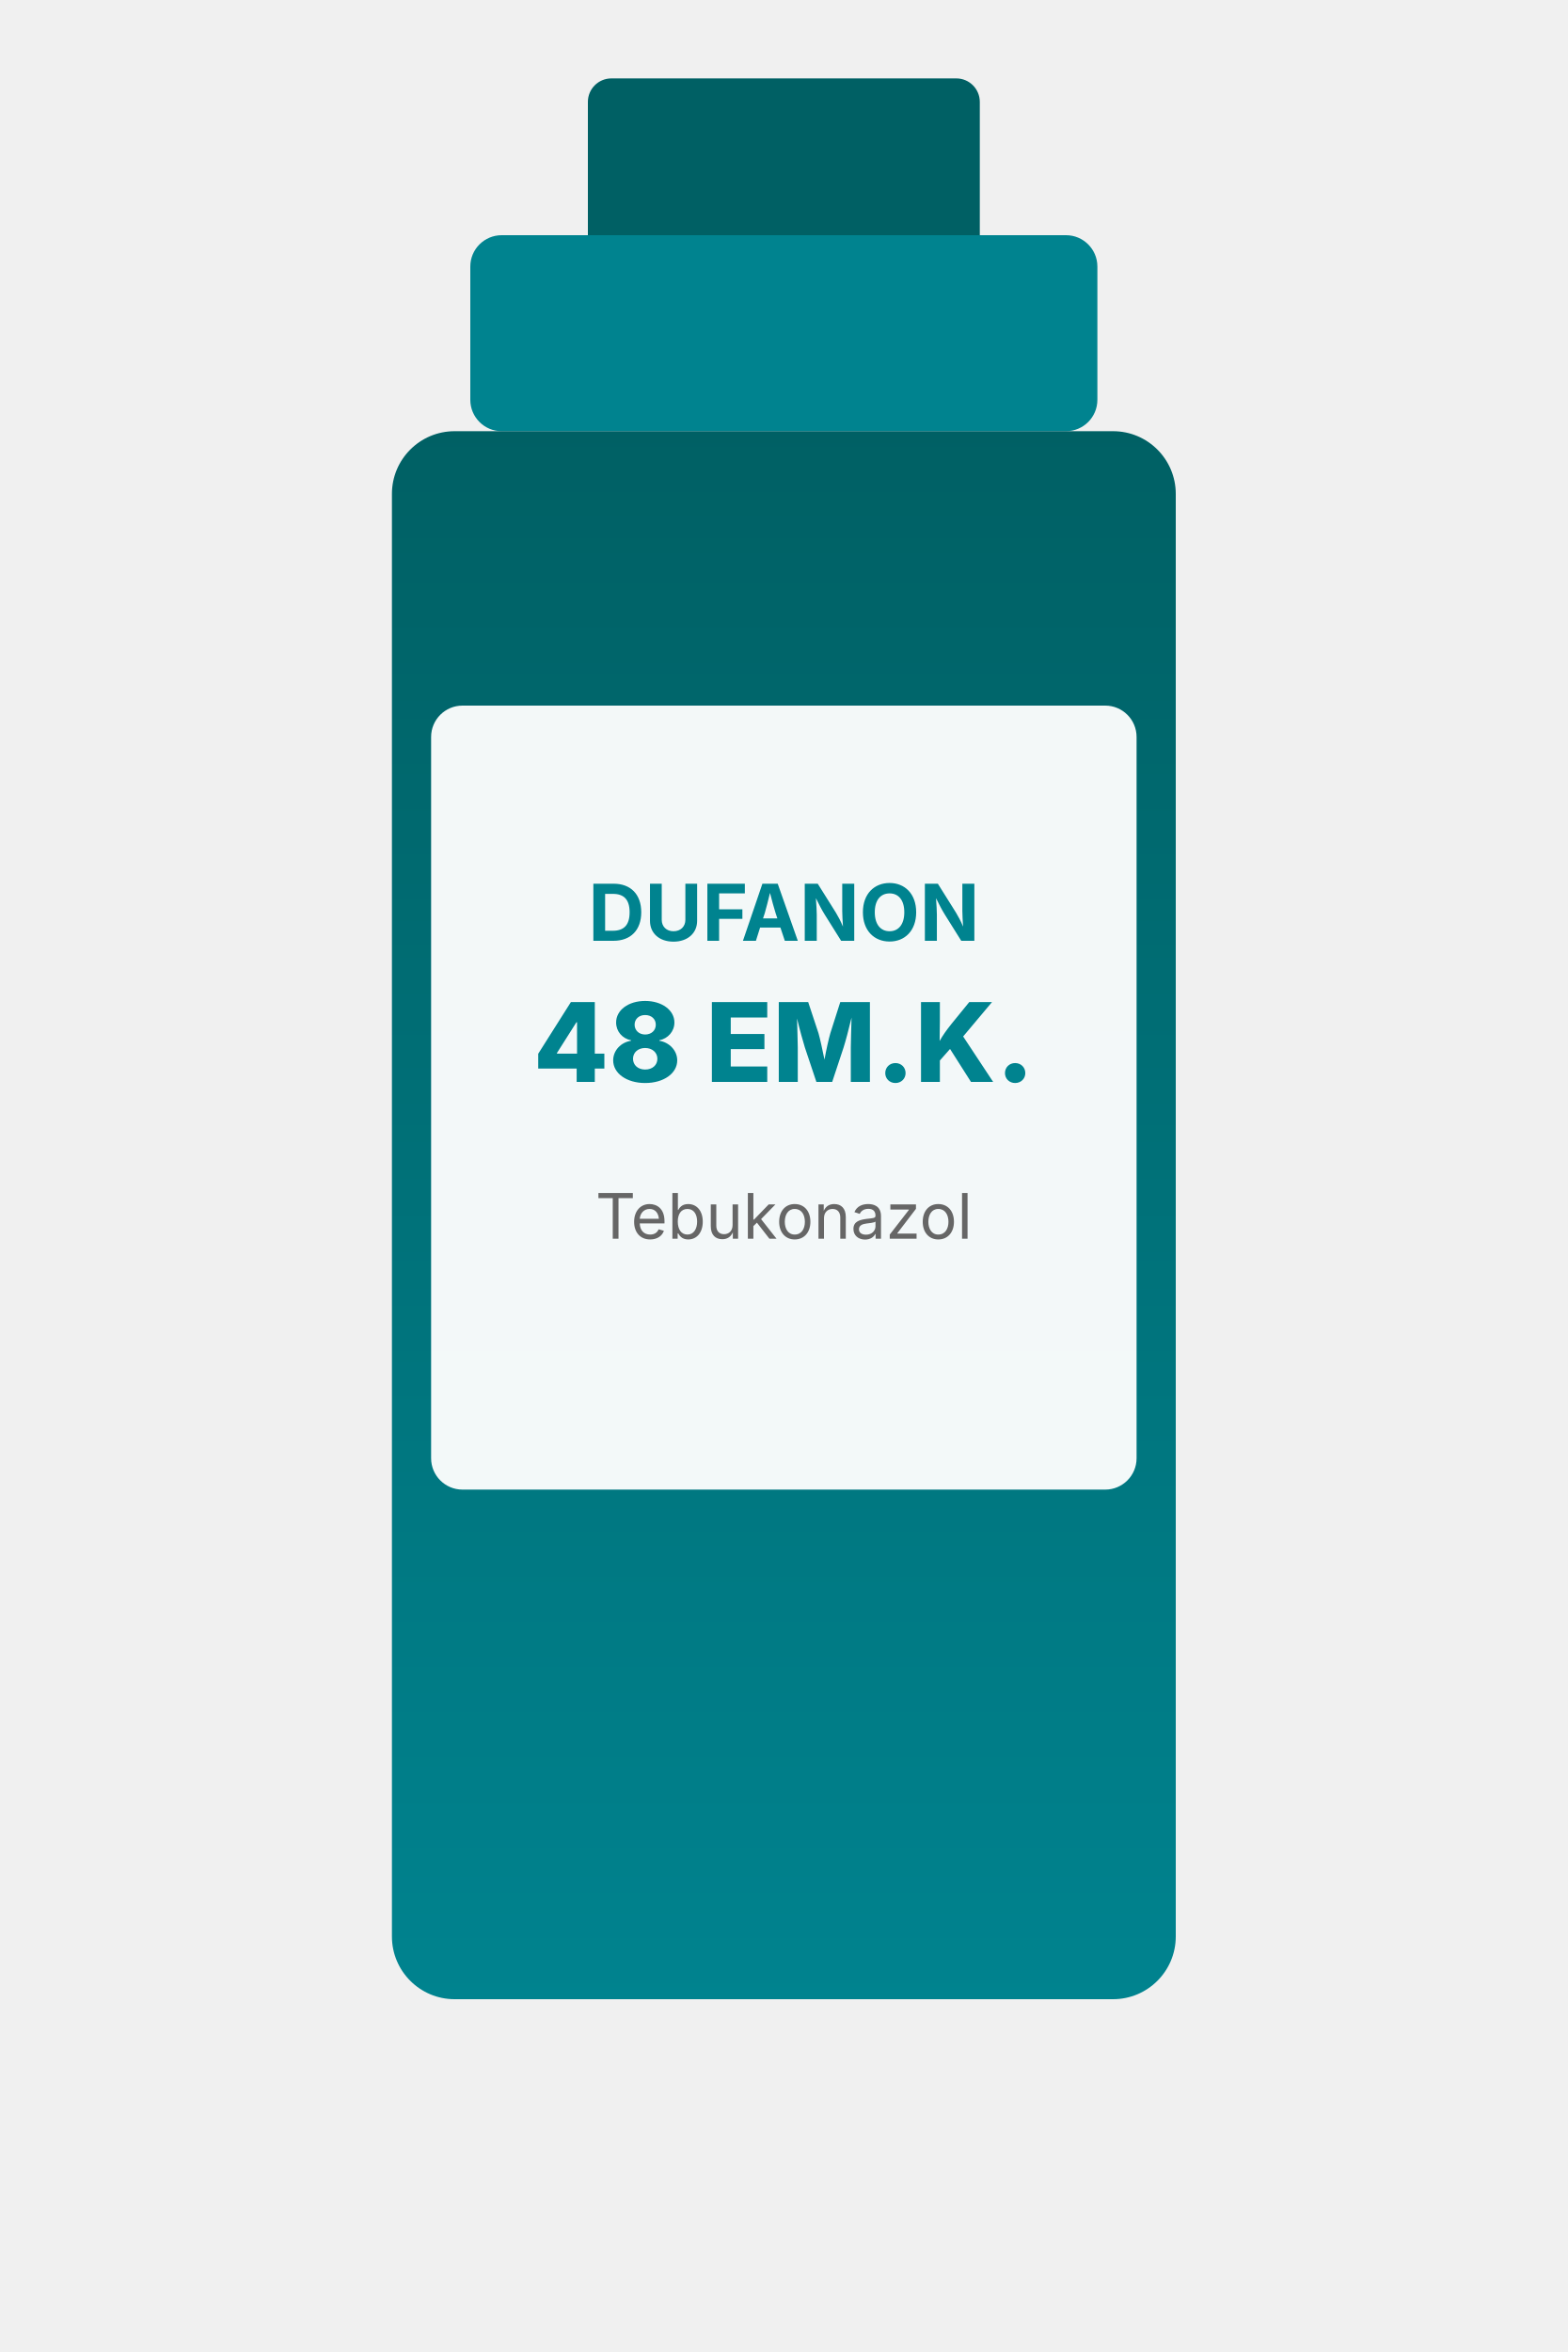
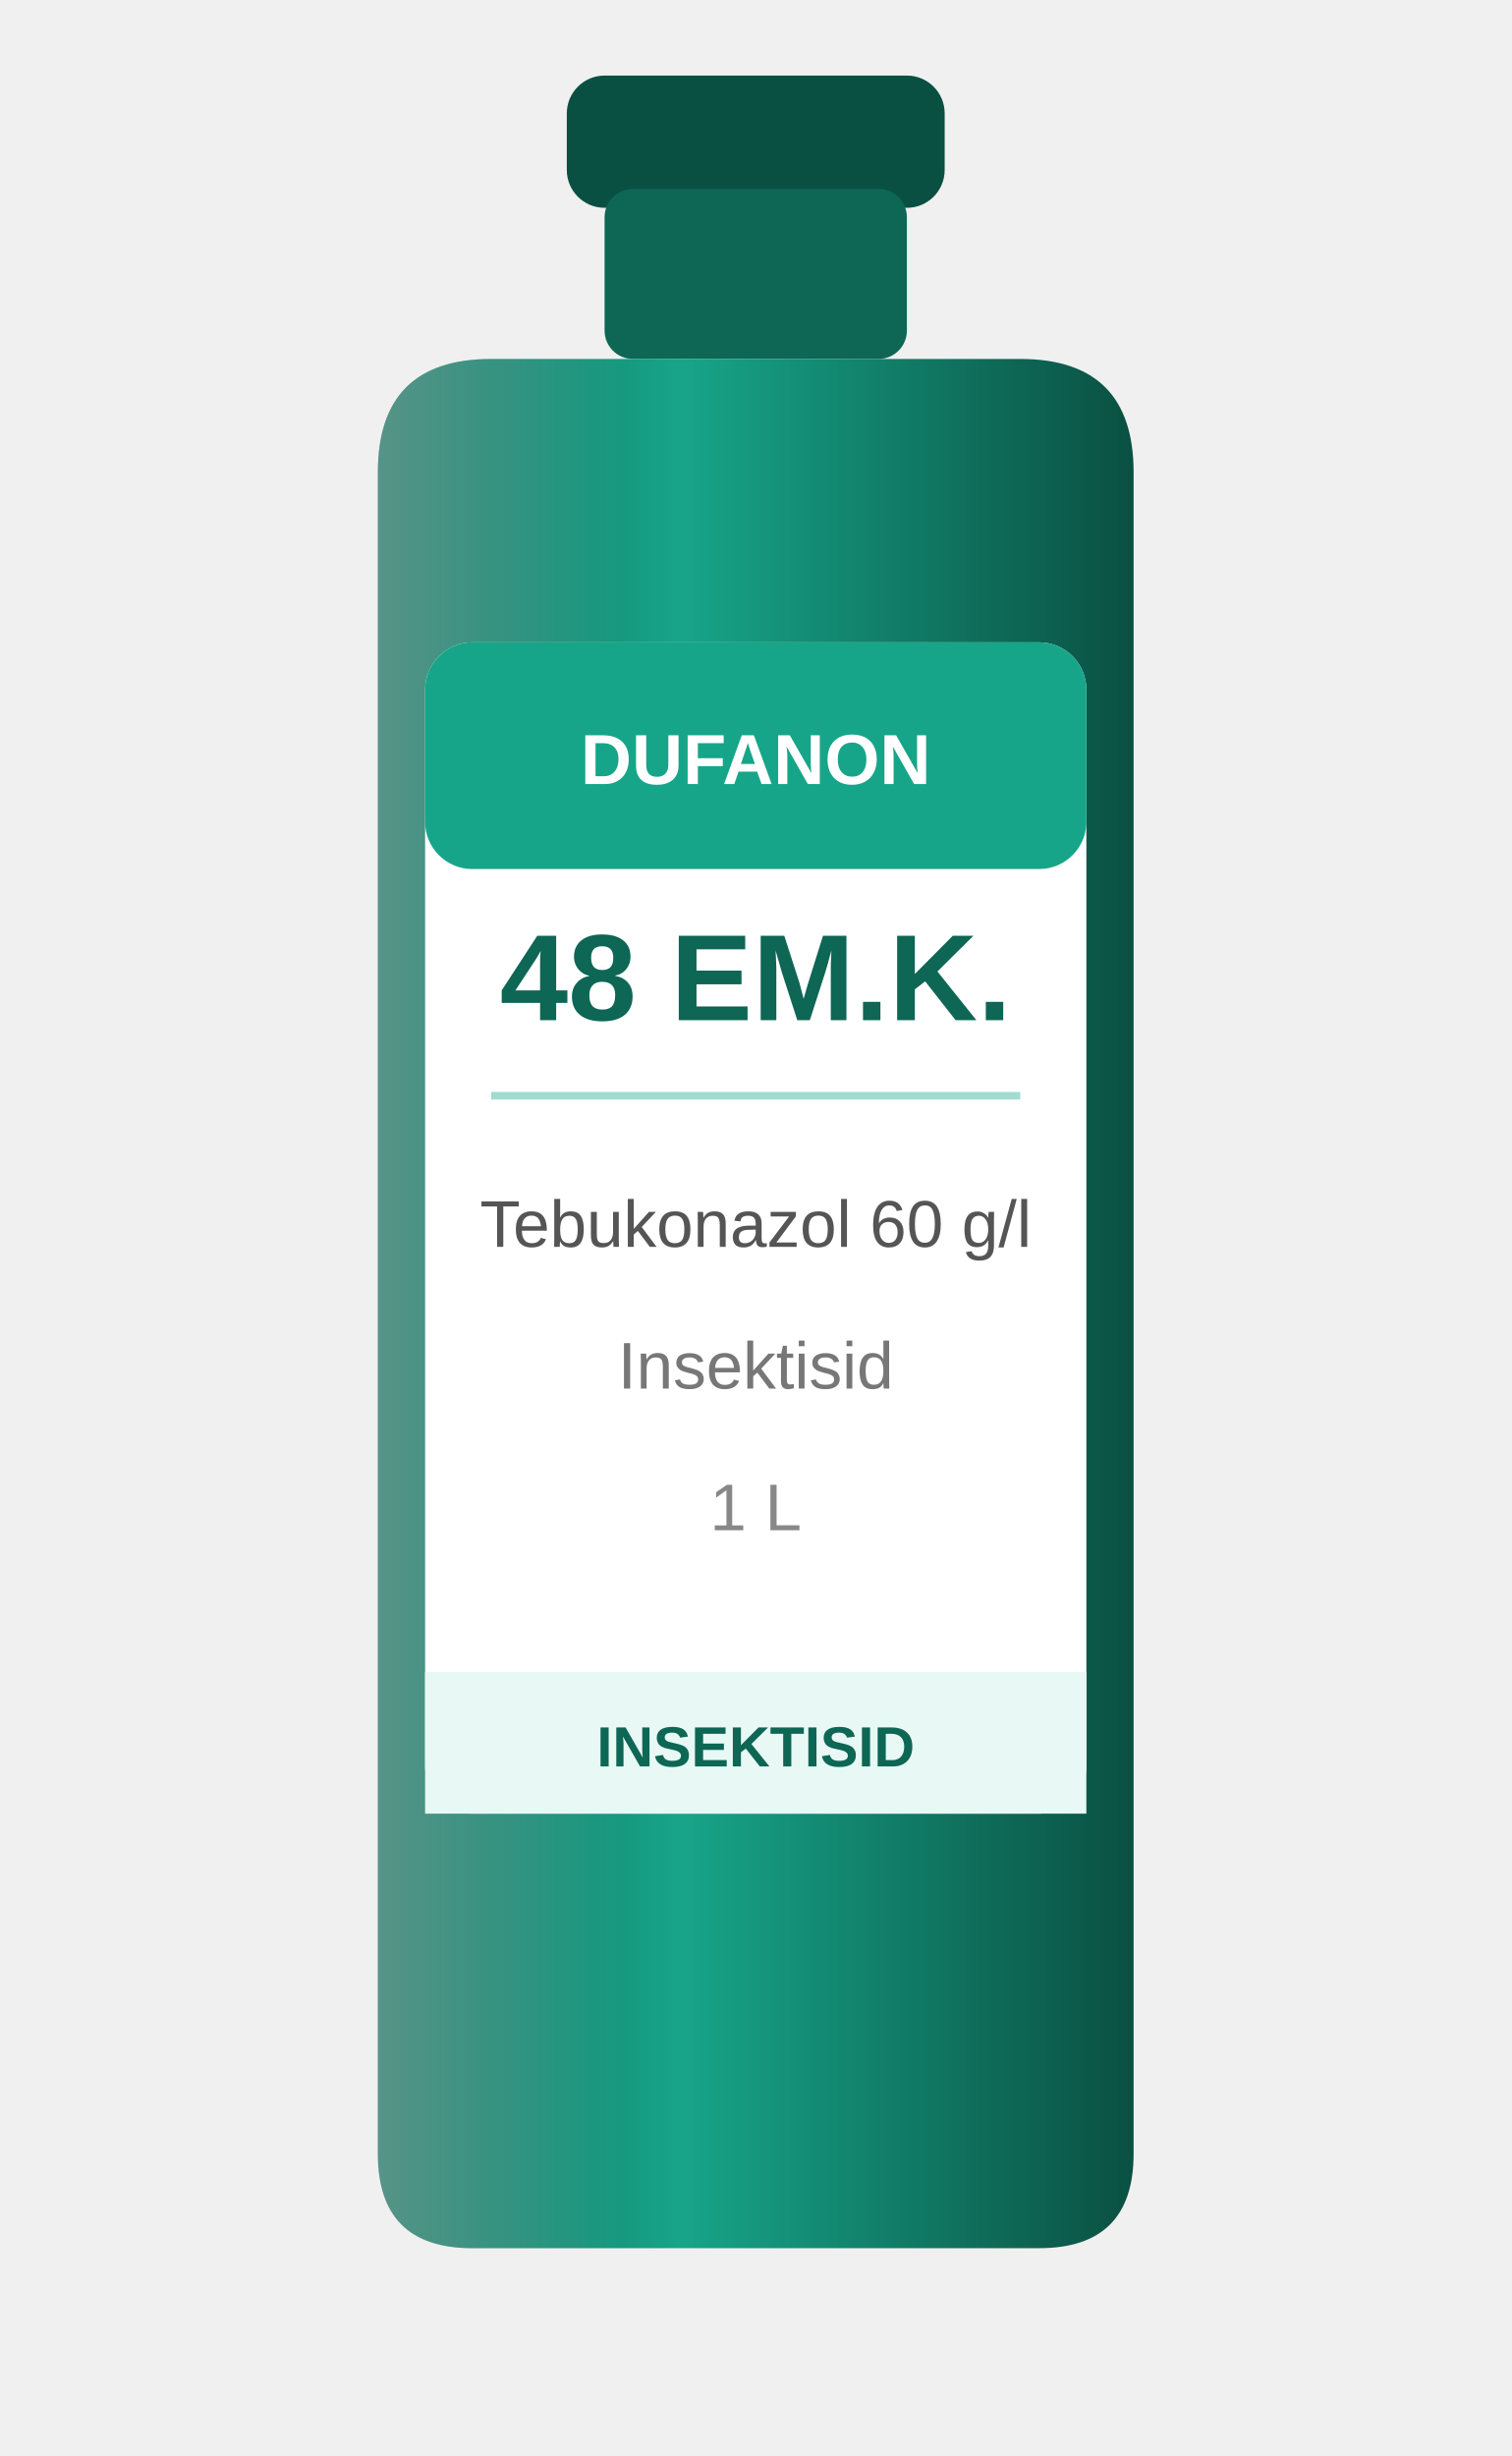
- <svg xmlns="http://www.w3.org/2000/svg" viewBox="0 0 200 300" fill="none">
+ <svg xmlns="http://www.w3.org/2000/svg" viewBox="0 0 160 260" fill="none">
  <defs>
-     <linearGradient id="b" x1="0" y1="0" x2="0" y2="1">
-       <stop offset="0%" stop-color="#006064" />
-       <stop offset="100%" stop-color="#00838F" />
+     <linearGradient id="body" x1="0" y1="0" x2="1" y2="0">
+       <stop offset="0%" stop-color="#0E6655" />
+       <stop offset="40%" stop-color="#17A589" />
+       <stop offset="100%" stop-color="#0A5042" />
+     </linearGradient>
+     <linearGradient id="shine" x1="0" y1="0" x2="1" y2="0">
+       <stop offset="0%" stop-color="white" stop-opacity="0.3" />
+       <stop offset="100%" stop-color="white" stop-opacity="0" />
    </linearGradient>
  </defs>
-   <rect x="75" y="10" width="50" height="25" rx="3" fill="#006064" />
-   <rect x="60" y="30" width="80" height="25" rx="4" fill="#00838F" />
-   <rect x="50" y="55" width="100" height="200" rx="8" fill="url(#b)" />
-   <rect x="55" y="90" width="90" height="100" rx="4" fill="white" opacity="0.95" />
-   <text x="100" y="120" text-anchor="middle" font-family="Inter,sans-serif" font-size="10" font-weight="700" fill="#00838F">DUFANON</text>
-   <text x="100" y="138" text-anchor="middle" font-family="Inter,sans-serif" font-size="14" font-weight="800" fill="#00838F">48 EM.K.</text>
-   <text x="100" y="158" text-anchor="middle" font-family="Inter,sans-serif" font-size="8" fill="#666">Tebukonazol</text>
+   <rect x="60" y="8" width="40" height="14" rx="4" fill="#0A5042" />
+   <rect x="64" y="20" width="32" height="18" rx="3" fill="#0E6655" />
+   <path d="M40 50 Q40 38 52 38 L108 38 Q120 38 120 50 L120 228 Q120 238 110 238 L50 238 Q40 238 40 228 Z" fill="url(#body)" />
+   <path d="M40 50 Q40 38 52 38 L66 38 L66 238 L50 238 Q40 238 40 228 Z" fill="url(#shine)" />
+   <rect x="45" y="68" width="70" height="124" rx="5" fill="white" />
+   <rect x="45" y="68" width="70" height="24" rx="5" fill="#17A589" />
+   <text x="80" y="83" text-anchor="middle" font-family="Arial,sans-serif" font-size="7.5" font-weight="800" fill="white">DUFANON</text>
+   <text x="80" y="108" text-anchor="middle" font-family="Arial,sans-serif" font-size="13" font-weight="800" fill="#0E6655">48 EM.K.</text>
+   <line x1="52" y1="116" x2="108" y2="116" stroke="#17A589" stroke-width="0.8" opacity="0.4" />
+   <text x="80" y="132" text-anchor="middle" font-family="Arial,sans-serif" font-size="7" fill="#555">Tebukonazol 60 g/l</text>
+   <text x="80" y="147" text-anchor="middle" font-family="Arial,sans-serif" font-size="7" fill="#777">Insektisid</text>
+   <text x="80" y="162" text-anchor="middle" font-family="Arial,sans-serif" font-size="7" fill="#888">1 L</text>
+   <rect x="45" y="177" width="70" height="15" rx="0" fill="#E8F8F5" />
+   <text x="80" y="187" text-anchor="middle" font-family="Arial,sans-serif" font-size="6" fill="#0E6655" font-weight="600">INSEKTISID</text>
</svg>
